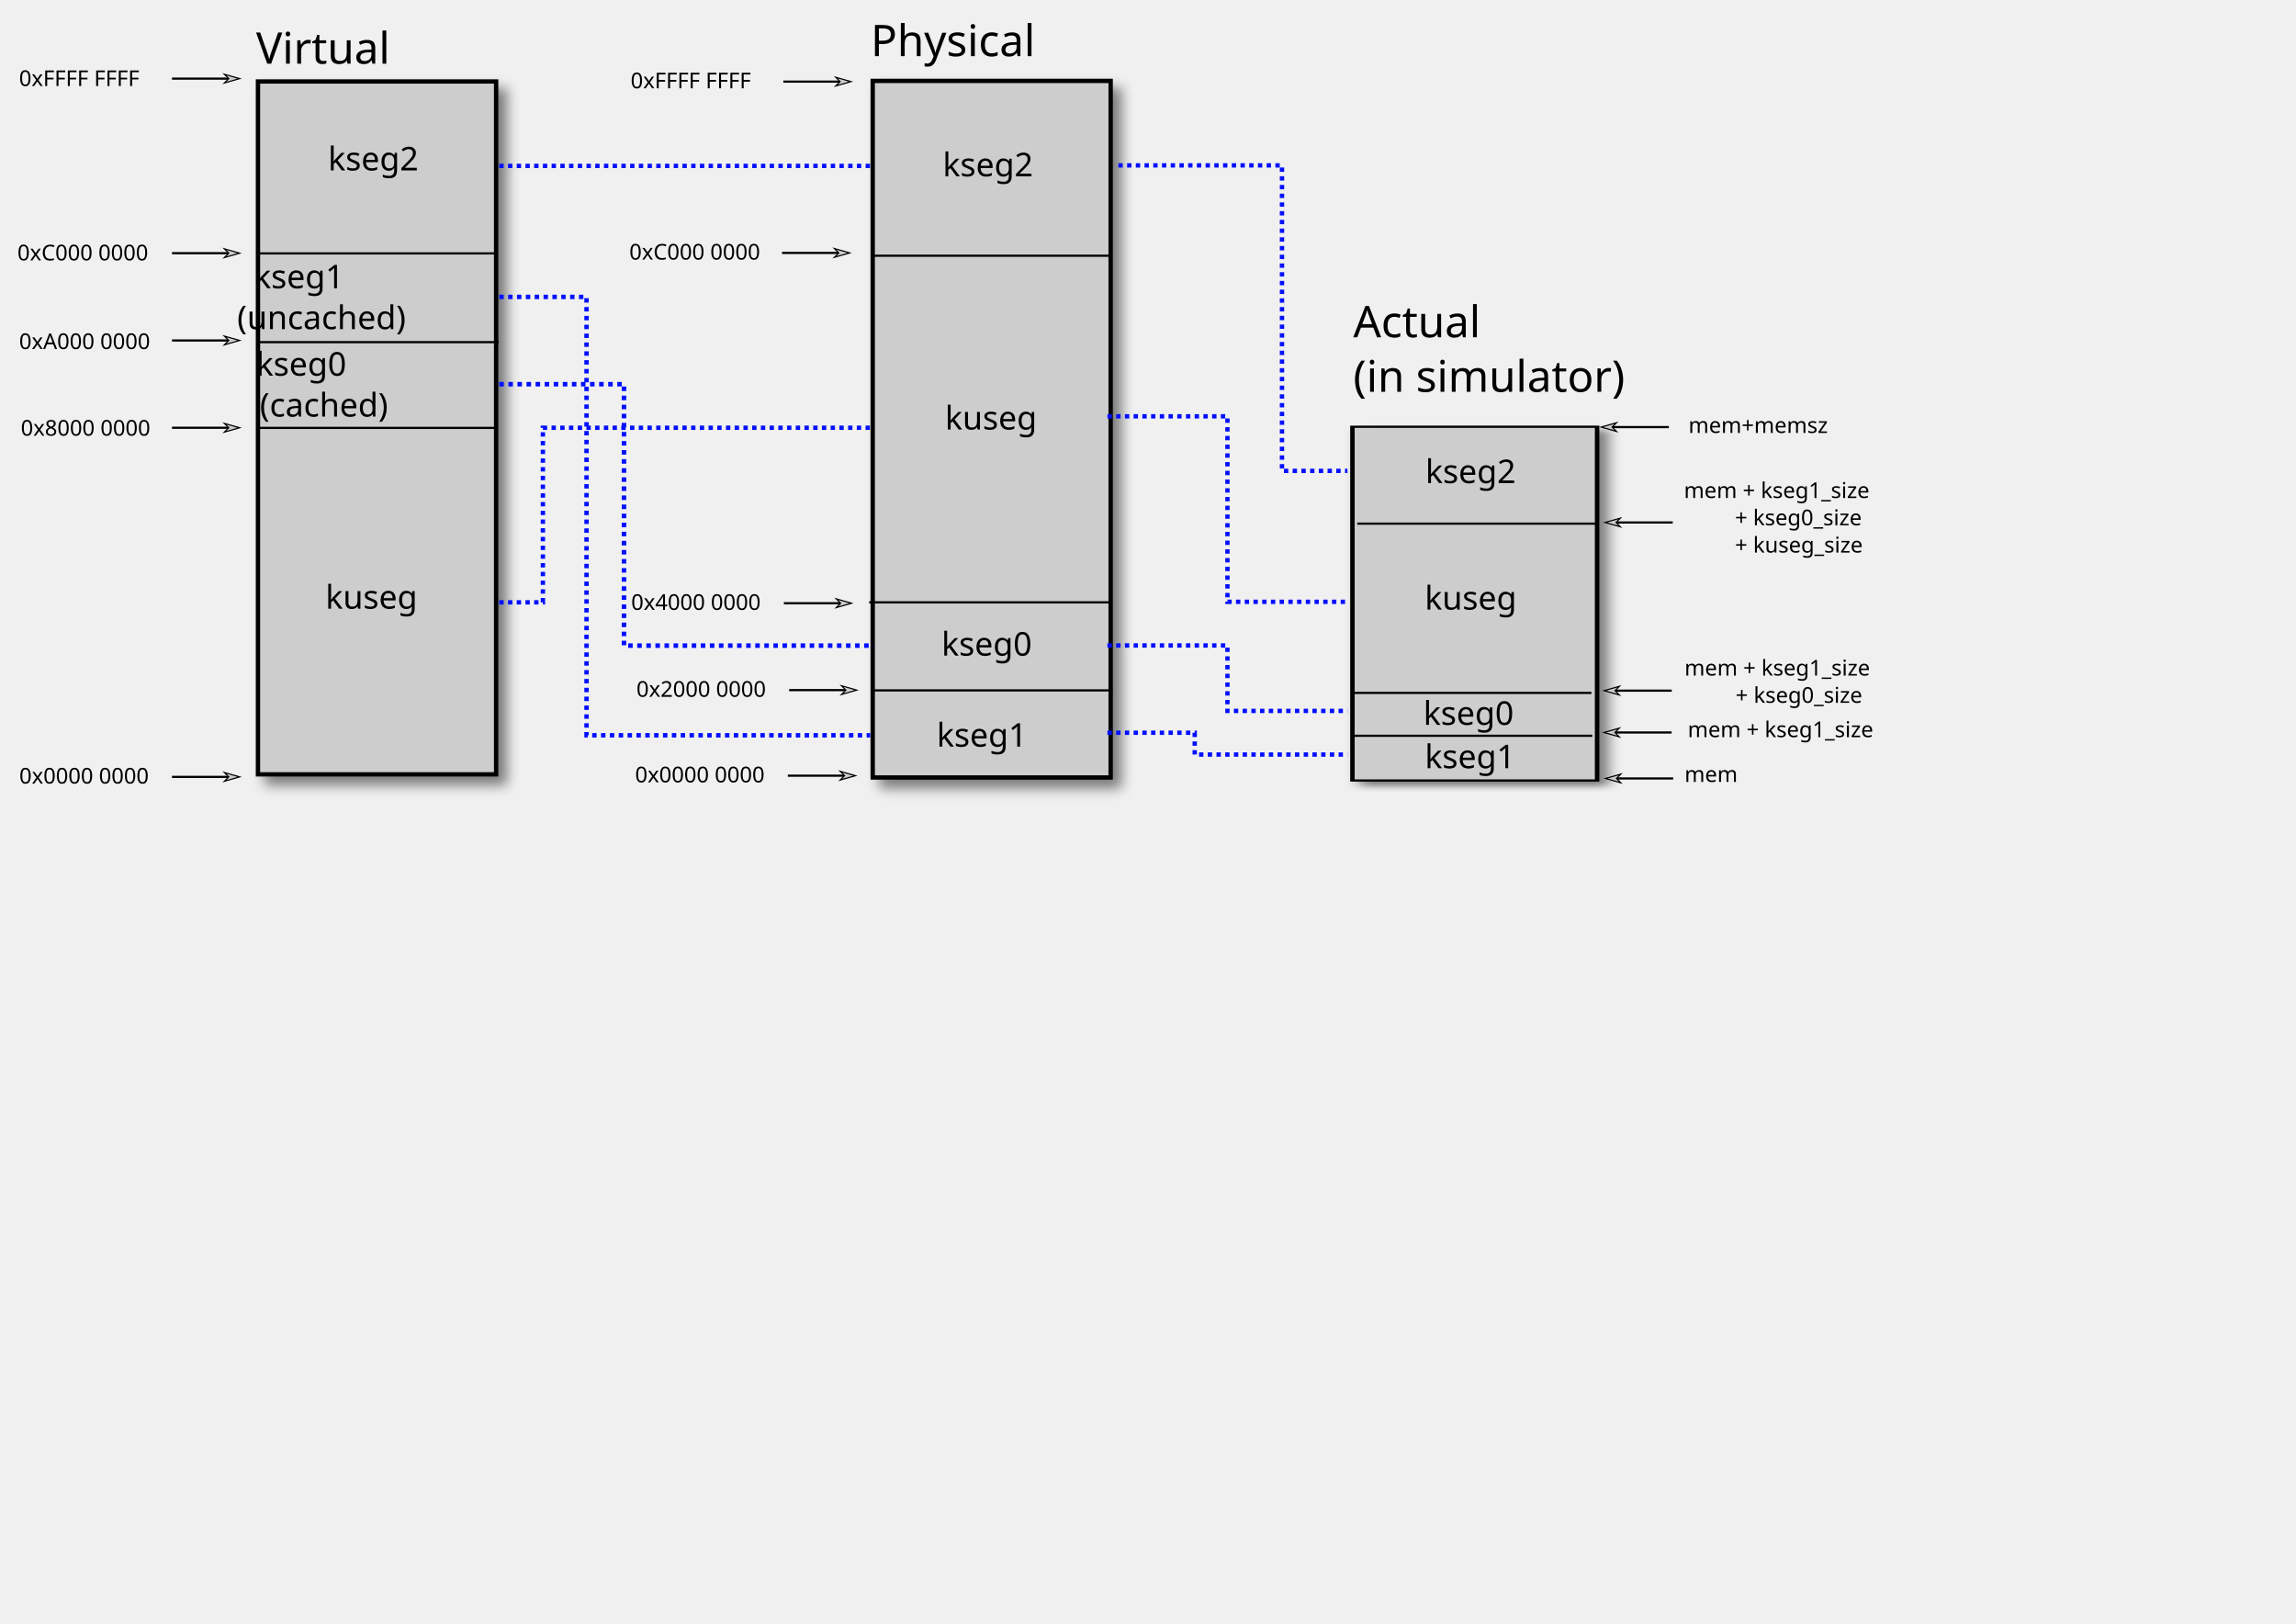
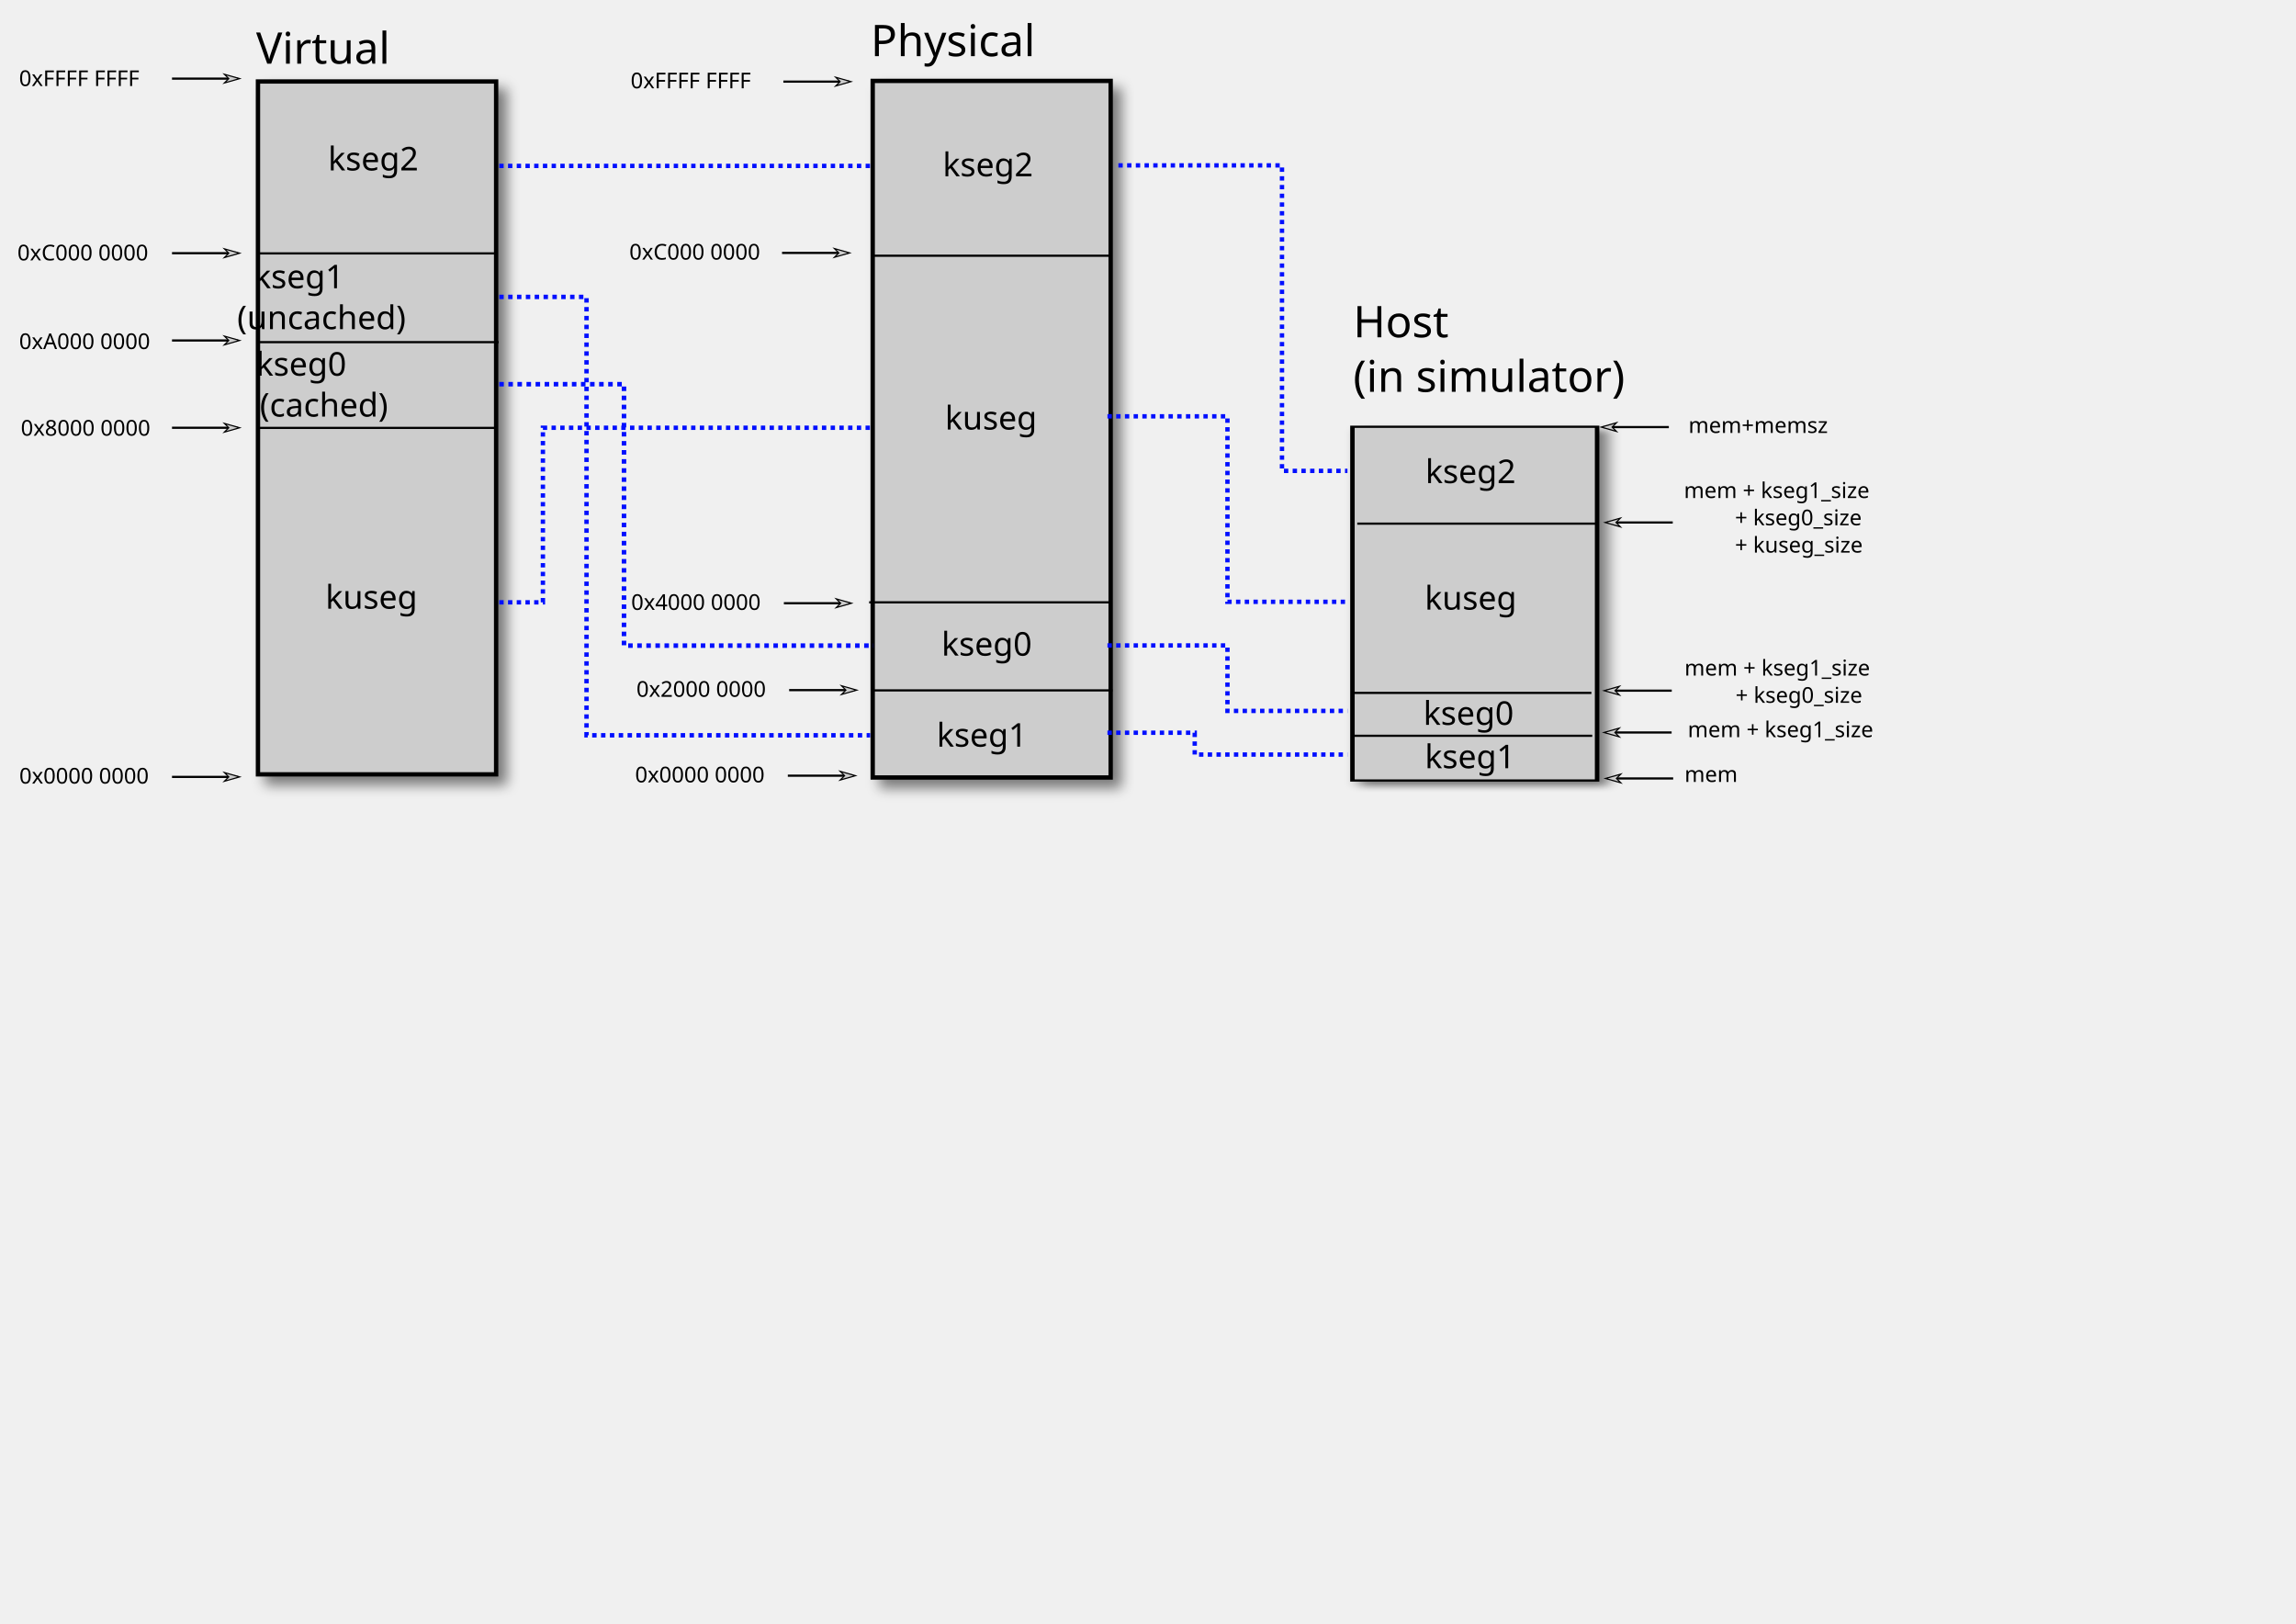
<svg xmlns="http://www.w3.org/2000/svg" width="297mm" height="210mm" viewBox="0 0 1052.362 744.094" id="svg2" version="1.1">
  <defs id="defs4">
    <marker orient="auto" refY="0" refX="0" id="marker9200" style="overflow:visible">
      <path id="path9202" d="M 0,0 5,-5 -12.5,0 5,5 0,0 Z" style="fill:#cdcdcd;fill-opacity:1;fill-rule:evenodd;stroke:#000000;stroke-width:1pt;stroke-opacity:1" transform="matrix(-0.4,0,0,-0.4,-4,0)" />
    </marker>
    <marker orient="auto" refY="0" refX="0" id="marker9076" style="overflow:visible">
      <path id="path9078" d="M 0,0 5,-5 -12.5,0 5,5 0,0 Z" style="fill:#cdcdcd;fill-opacity:1;fill-rule:evenodd;stroke:#000000;stroke-width:1pt;stroke-opacity:1" transform="matrix(-0.4,0,0,-0.4,-4,0)" />
    </marker>
    <marker orient="auto" refY="0" refX="0" id="marker8958" style="overflow:visible">
      <path id="path8960" d="M 0,0 5,-5 -12.5,0 5,5 0,0 Z" style="fill:#cdcdcd;fill-opacity:1;fill-rule:evenodd;stroke:#000000;stroke-width:1pt;stroke-opacity:1" transform="matrix(-0.4,0,0,-0.4,-4,0)" />
    </marker>
    <marker orient="auto" refY="0" refX="0" id="marker8846" style="overflow:visible">
      <path id="path8848" d="M 0,0 5,-5 -12.5,0 5,5 0,0 Z" style="fill:#cdcdcd;fill-opacity:1;fill-rule:evenodd;stroke:#000000;stroke-width:1pt;stroke-opacity:1" transform="matrix(-0.4,0,0,-0.4,-4,0)" />
    </marker>
    <marker orient="auto" refY="0" refX="0" id="marker8740" style="overflow:visible">
      <path id="path8742" d="M 0,0 5,-5 -12.5,0 5,5 0,0 Z" style="fill:#cdcdcd;fill-opacity:1;fill-rule:evenodd;stroke:#000000;stroke-width:1pt;stroke-opacity:1" transform="matrix(-0.4,0,0,-0.4,-4,0)" />
    </marker>
    <marker style="overflow:visible" id="marker8682" refX="0" refY="0" orient="auto">
      <path transform="matrix(-0.4,0,0,-0.4,-4,0)" style="fill:#cdcdcd;fill-opacity:1;fill-rule:evenodd;stroke:#000000;stroke-width:1pt;stroke-opacity:1" d="M 0,0 5,-5 -12.5,0 5,5 0,0 Z" id="path8684" />
    </marker>
    <marker style="overflow:visible" id="marker8672" refX="0" refY="0" orient="auto">
      <path transform="matrix(-0.4,0,0,-0.4,-4,0)" style="fill:#cdcdcd;fill-opacity:1;fill-rule:evenodd;stroke:#000000;stroke-width:1pt;stroke-opacity:1" d="M 0,0 5,-5 -12.5,0 5,5 0,0 Z" id="path8674" />
    </marker>
    <marker style="overflow:visible" id="marker8662" refX="0" refY="0" orient="auto">
      <path transform="matrix(-0.4,0,0,-0.4,-4,0)" style="fill:#cdcdcd;fill-opacity:1;fill-rule:evenodd;stroke:#000000;stroke-width:1pt;stroke-opacity:1" d="M 0,0 5,-5 -12.5,0 5,5 0,0 Z" id="path8664" />
    </marker>
    <marker style="overflow:visible" id="marker8652" refX="0" refY="0" orient="auto">
      <path transform="matrix(-0.4,0,0,-0.4,-4,0)" style="fill:#cdcdcd;fill-opacity:1;fill-rule:evenodd;stroke:#000000;stroke-width:1pt;stroke-opacity:1" d="M 0,0 5,-5 -12.5,0 5,5 0,0 Z" id="path8654" />
    </marker>
    <marker orient="auto" refY="0" refX="0" id="Arrow1Mend" style="overflow:visible">
      <path id="path4808" d="M 0,0 5,-5 -12.5,0 5,5 0,0 Z" style="fill:#cdcdcd;fill-opacity:1;fill-rule:evenodd;stroke:#000000;stroke-width:1pt;stroke-opacity:1" transform="matrix(-0.4,0,0,-0.4,-4,0)" />
    </marker>
    <marker orient="auto" refY="0" refX="0" id="EmptyDiamondM" style="overflow:visible">
      <path id="path4908" d="M 0,-7.071 -7.071,0 0,7.071 7.071,0 0,-7.071 Z" style="fill:#ffffff;fill-rule:evenodd;stroke:#000000;stroke-width:1pt;stroke-opacity:1" transform="scale(0.4,0.4)" />
    </marker>
    <marker orient="auto" refY="0" refX="0" id="EmptyDiamondSstart" style="overflow:visible">
      <path id="path4920" d="M 0,-7.071 -7.071,0 0,7.071 7.071,0 0,-7.071 Z" style="fill:#ffffff;fill-rule:evenodd;stroke:#000000;stroke-width:1pt;stroke-opacity:1" transform="matrix(0.2,0,0,0.2,1.2,0)" />
    </marker>
    <marker style="overflow:visible" id="marker5891" refX="0" refY="0" orient="auto">
      <path transform="scale(0.8,0.8)" style="fill:#cdcdcd;fill-opacity:1;fill-rule:evenodd;stroke:#000000;stroke-width:1pt;stroke-opacity:1" d="m 5.77,0 -8.65,5 0,-10 8.65,5 z" id="path5893" />
    </marker>
    <filter style="color-interpolation-filters:sRGB" id="filter4688">
      <feFlood flood-opacity="0.498" flood-color="rgb(0,0,0)" result="flood" id="feFlood4690" />
      <feComposite in="flood" in2="SourceGraphic" operator="in" result="composite1" id="feComposite4692" />
      <feGaussianBlur in="composite1" stdDeviation="11.1" result="blur" id="feGaussianBlur4694" />
      <feOffset dx="6" dy="6" result="offset" id="feOffset4696" />
      <feComposite in="SourceGraphic" in2="offset" operator="over" result="composite2" id="feComposite4698" />
    </filter>
    <filter style="color-interpolation-filters:sRGB" id="filter4688-3">
      <feFlood flood-opacity="0.498" flood-color="rgb(0,0,0)" result="flood" id="feFlood4690-3" />
      <feComposite in="flood" in2="SourceGraphic" operator="in" result="composite1" id="feComposite4692-4" />
      <feGaussianBlur in="composite1" stdDeviation="11.1" result="blur" id="feGaussianBlur4694-3" />
      <feOffset dx="6" dy="6" result="offset" id="feOffset4696-6" />
      <feComposite in="SourceGraphic" in2="offset" operator="over" result="composite2" id="feComposite4698-1" />
    </filter>
    <filter style="color-interpolation-filters:sRGB" id="filter5546">
      <feFlood flood-opacity="0.498" flood-color="rgb(0,0,0)" result="flood" id="feFlood5548" />
      <feComposite in="flood" in2="SourceGraphic" operator="in" result="composite1" id="feComposite5550" />
      <feGaussianBlur in="composite1" stdDeviation="3" result="blur" id="feGaussianBlur5552" />
      <feOffset dx="4" dy="4" result="offset" id="feOffset5554" />
      <feComposite in="SourceGraphic" in2="offset" operator="over" result="composite2" id="feComposite5556" />
    </filter>
    <marker orient="auto" refY="0" refX="0" id="marker5209-6" style="overflow:visible">
      <path id="path5211-8" d="m 5.77,0 -8.65,5 0,-10 8.65,5 z" style="fill:#cdcdcd;fill-opacity:1;fill-rule:evenodd;stroke:#000000;stroke-width:1pt;stroke-opacity:1" transform="scale(0.8,0.8)" />
    </marker>
    <filter style="color-interpolation-filters:sRGB" id="filter5546-6">
      <feFlood flood-opacity="0.498" flood-color="rgb(0,0,0)" result="flood" id="feFlood5548-5" />
      <feComposite in="flood" in2="SourceGraphic" operator="in" result="composite1" id="feComposite5550-8" />
      <feGaussianBlur in="composite1" stdDeviation="3" result="blur" id="feGaussianBlur5552-0" />
      <feOffset dx="4" dy="4" result="offset" id="feOffset5554-3" />
      <feComposite in="SourceGraphic" in2="offset" operator="over" result="composite2" id="feComposite5556-9" />
    </filter>
    <marker style="overflow:visible" id="marker5891-7" refX="0" refY="0" orient="auto">
      <path transform="scale(0.8,0.8)" style="fill:#cdcdcd;fill-opacity:1;fill-rule:evenodd;stroke:#000000;stroke-width:1pt;stroke-opacity:1" d="m 5.77,0 -8.65,5 0,-10 8.65,5 z" id="path5893-1" />
    </marker>
    <marker style="overflow:visible" id="marker5891-5" refX="0" refY="0" orient="auto">
      <path transform="scale(0.8,0.8)" style="fill:#cdcdcd;fill-opacity:1;fill-rule:evenodd;stroke:#000000;stroke-width:1pt;stroke-opacity:1" d="m 5.77,0 -8.65,5 0,-10 8.65,5 z" id="path5893-9" />
    </marker>
    <marker style="overflow:visible" id="marker5891-8" refX="0" refY="0" orient="auto">
      <path transform="scale(0.8,0.8)" style="fill:#cdcdcd;fill-opacity:1;fill-rule:evenodd;stroke:#000000;stroke-width:1pt;stroke-opacity:1" d="m 5.77,0 -8.65,5 0,-10 8.65,5 z" id="path5893-5" />
    </marker>
    <marker style="overflow:visible" id="marker5891-4" refX="0" refY="0" orient="auto">
      <path transform="scale(0.8,0.8)" style="fill:#cdcdcd;fill-opacity:1;fill-rule:evenodd;stroke:#000000;stroke-width:1pt;stroke-opacity:1" d="m 5.77,0 -8.65,5 0,-10 8.65,5 z" id="path5893-4" />
    </marker>
    <marker style="overflow:visible" id="marker5891-88" refX="0" refY="0" orient="auto">
      <path transform="scale(0.8,0.8)" style="fill:#cdcdcd;fill-opacity:1;fill-rule:evenodd;stroke:#000000;stroke-width:1pt;stroke-opacity:1" d="m 5.77,0 -8.65,5 0,-10 8.65,5 z" id="path5893-99" />
    </marker>
    <marker style="overflow:visible" id="marker5891-9" refX="0" refY="0" orient="auto">
      <path transform="scale(0.8,0.8)" style="fill:#cdcdcd;fill-opacity:1;fill-rule:evenodd;stroke:#000000;stroke-width:1pt;stroke-opacity:1" d="m 5.77,0 -8.65,5 0,-10 8.65,5 z" id="path5893-19" />
    </marker>
    <marker orient="auto" refY="0" refX="0" id="marker9200-4" style="overflow:visible">
      <path id="path9202-5" d="M 0,0 5,-5 -12.5,0 5,5 0,0 Z" style="fill:#cdcdcd;fill-opacity:1;fill-rule:evenodd;stroke:#000000;stroke-width:1pt;stroke-opacity:1" transform="matrix(-0.4,0,0,-0.4,-4,0)" />
    </marker>
    <marker orient="auto" refY="0" refX="0" id="marker8740-4" style="overflow:visible">
      <path id="path8742-2" d="M 0,0 5,-5 -12.5,0 5,5 0,0 Z" style="fill:#cdcdcd;fill-opacity:1;fill-rule:evenodd;stroke:#000000;stroke-width:1pt;stroke-opacity:1" transform="matrix(-0.4,0,0,-0.4,-4,0)" />
    </marker>
    <marker orient="auto" refY="0" refX="0" id="marker8846-0" style="overflow:visible">
      <path id="path8848-4" d="M 0,0 5,-5 -12.5,0 5,5 0,0 Z" style="fill:#cdcdcd;fill-opacity:1;fill-rule:evenodd;stroke:#000000;stroke-width:1pt;stroke-opacity:1" transform="matrix(-0.4,0,0,-0.4,-4,0)" />
    </marker>
    <marker orient="auto" refY="0" refX="0" id="marker8958-9" style="overflow:visible">
      <path id="path8960-4" d="M 0,0 5,-5 -12.5,0 5,5 0,0 Z" style="fill:#cdcdcd;fill-opacity:1;fill-rule:evenodd;stroke:#000000;stroke-width:1pt;stroke-opacity:1" transform="matrix(-0.4,0,0,-0.4,-4,0)" />
    </marker>
    <marker orient="auto" refY="0" refX="0" id="marker9076-2" style="overflow:visible">
      <path id="path9078-6" d="M 0,0 5,-5 -12.5,0 5,5 0,0 Z" style="fill:#cdcdcd;fill-opacity:1;fill-rule:evenodd;stroke:#000000;stroke-width:1pt;stroke-opacity:1" transform="matrix(-0.4,0,0,-0.4,-4,0)" />
    </marker>
    <filter style="color-interpolation-filters:sRGB" id="filter5546-6-0">
      <feFlood flood-opacity="0.498" flood-color="rgb(0,0,0)" result="flood" id="feFlood5548-5-8" />
      <feComposite in="flood" in2="SourceGraphic" operator="in" result="composite1" id="feComposite5550-8-2" />
      <feGaussianBlur in="composite1" stdDeviation="3" result="blur" id="feGaussianBlur5552-0-0" />
      <feOffset dx="4" dy="4" result="offset" id="feOffset5554-3-2" />
      <feComposite in="SourceGraphic" in2="offset" operator="over" result="composite2" id="feComposite5556-9-5" />
    </filter>
    <marker orient="auto" refY="0" refX="0" id="marker9076-5" style="overflow:visible">
      <path id="path9078-4" d="M 0,0 5,-5 -12.5,0 5,5 0,0 Z" style="fill:#cdcdcd;fill-opacity:1;fill-rule:evenodd;stroke:#000000;stroke-width:1pt;stroke-opacity:1" transform="matrix(-0.4,0,0,-0.4,-4,0)" />
    </marker>
    <marker orient="auto" refY="0" refX="0" id="marker9076-5-7" style="overflow:visible">
      <path id="path9078-4-8" d="M 0,0 5,-5 -12.5,0 5,5 0,0 Z" style="fill:#cdcdcd;fill-opacity:1;fill-rule:evenodd;stroke:#000000;stroke-width:1pt;stroke-opacity:1" transform="matrix(-0.4,0,0,-0.4,-4,0)" />
    </marker>
    <marker orient="auto" refY="0" refX="0" id="marker9076-5-7-4" style="overflow:visible">
      <path id="path9078-4-8-8" d="M 0,0 5,-5 -12.5,0 5,5 0,0 Z" style="fill:#cdcdcd;fill-opacity:1;fill-rule:evenodd;stroke:#000000;stroke-width:1pt;stroke-opacity:1" transform="matrix(-0.4,0,0,-0.4,-4,0)" />
    </marker>
    <marker orient="auto" refY="0" refX="0" id="marker9076-5-7-4-6" style="overflow:visible">
      <path id="path9078-4-8-8-0" d="M 0,0 5,-5 -12.5,0 5,5 0,0 Z" style="fill:#cdcdcd;fill-opacity:1;fill-rule:evenodd;stroke:#000000;stroke-width:1pt;stroke-opacity:1" transform="matrix(-0.4,0,0,-0.4,-4,0)" />
    </marker>
    <marker orient="auto" refY="0" refX="0" id="marker9076-5-9" style="overflow:visible">
      <path id="path9078-4-6" d="M 0,0 5,-5 -12.5,0 5,5 0,0 Z" style="fill:#cdcdcd;fill-opacity:1;fill-rule:evenodd;stroke:#000000;stroke-width:1pt;stroke-opacity:1" transform="matrix(-0.4,0,0,-0.4,-4,0)" />
    </marker>
  </defs>
  <g id="layer1" transform="translate(0,-308.2677)">
    <rect style="fill:#cdcdcd;fill-opacity:1;fill-rule:evenodd;stroke:#000000;stroke-width:1.992px;stroke-linecap:butt;stroke-linejoin:miter;stroke-opacity:1;filter:url(#filter5546)" id="rect4733" width="109.008" height="320.236" x="119.476" y="280.783" transform="matrix(1.001414,0,0,0.9915406,-1.407278,67.19823)" />
    <path style="opacity:1;fill:#a9a9a9;fill-opacity:1;stroke:#000000;stroke-width:0.999;stroke-miterlimit:4;stroke-dasharray:none;stroke-opacity:1" d="m 118.079,504.357 110,0" id="path4735" />
    <path style="opacity:1;fill:#a9a9a9;fill-opacity:1;stroke:#000000;stroke-width:0.999;stroke-miterlimit:4;stroke-dasharray:none;stroke-opacity:1" d="m 117.808,424.39 110,0" id="path4737" />
    <path style="opacity:1;fill:#a9a9a9;fill-opacity:1;stroke:#000000;stroke-width:0.999;stroke-miterlimit:4;stroke-dasharray:none;stroke-opacity:1" d="m 118.575,465.064 110,0" id="path4739" />
    <text xml:space="preserve" style="font-style:normal;font-weight:normal;font-size:25px;line-height:125%;font-family:sans-serif;letter-spacing:0px;word-spacing:0px;fill:#000000;fill-opacity:1;stroke:none;stroke-width:1px;stroke-linecap:butt;stroke-linejoin:miter;stroke-opacity:1" x="117.387" y="337.451" id="text4741">
      <tspan id="tspan4743" x="117.387" y="337.451" style="font-size:20px">Virtual</tspan>
    </text>
    <text xml:space="preserve" style="font-style:normal;font-weight:normal;font-size:40px;line-height:125%;font-family:sans-serif;letter-spacing:0px;word-spacing:0px;fill:#000000;fill-opacity:1;stroke:none;stroke-width:1px;stroke-linecap:butt;stroke-linejoin:miter;stroke-opacity:1" x="149.177" y="587.205" id="text4745">
      <tspan id="tspan4747" x="149.177" y="587.205" style="font-size:15px">kuseg</tspan>
    </text>
    <text xml:space="preserve" style="font-style:normal;font-weight:normal;font-size:40px;line-height:125%;font-family:sans-serif;letter-spacing:0px;word-spacing:0px;fill:#000000;fill-opacity:1;stroke:none;stroke-width:1px;stroke-linecap:butt;stroke-linejoin:miter;stroke-opacity:1" x="174.46" y="480.421" id="text4745-5">
      <tspan id="tspan4747-2" x="174.46" y="480.421" style="font-size:15px;text-align:center;text-anchor:middle">kseg0</tspan>
      <tspan x="174.46" y="499.171" style="font-size:15px;text-align:center;text-anchor:middle" id="tspan4566">(cached)</tspan>
    </text>
    <text xml:space="preserve" style="font-style:normal;font-weight:normal;font-size:40px;line-height:125%;font-family:sans-serif;letter-spacing:0px;word-spacing:0px;fill:#000000;fill-opacity:1;stroke:none;stroke-width:1px;stroke-linecap:butt;stroke-linejoin:miter;stroke-opacity:1" x="173.367" y="440.355" id="text4745-6">
      <tspan id="tspan4747-0" x="173.367" y="440.355" style="font-size:15px;text-align:center;text-anchor:middle">kseg1</tspan>
      <tspan x="173.367" y="459.105" style="font-size:15px;text-align:center;text-anchor:middle" id="tspan4564">(uncached)</tspan>
    </text>
    <text xml:space="preserve" style="font-style:normal;font-weight:normal;font-size:40px;line-height:125%;font-family:sans-serif;letter-spacing:0px;word-spacing:0px;fill:#000000;fill-opacity:1;stroke:none;stroke-width:1px;stroke-linecap:butt;stroke-linejoin:miter;stroke-opacity:1" x="150.369" y="386.355" id="text4745-6-0">
      <tspan id="tspan4747-0-6" x="150.369" y="386.355" style="font-size:15px">kseg2</tspan>
    </text>
    <path style="opacity:1;fill:#cdcdcd;fill-opacity:1;stroke:#000000;stroke-width:0.999;stroke-miterlimit:4;stroke-dasharray:none;stroke-opacity:1;marker-end:url(#marker8672)" d="m 78.839,664.297 30,0" id="path4793" />
    <path style="opacity:1;fill:#cdcdcd;fill-opacity:1;stroke:#000000;stroke-width:0.999;stroke-miterlimit:4;stroke-dasharray:none;stroke-opacity:1;marker-end:url(#marker8662)" d="m 78.839,504.297 30,0" id="path5075" />
    <path style="opacity:1;fill:#cdcdcd;fill-opacity:1;stroke:#000000;stroke-width:0.999;stroke-miterlimit:4;stroke-dasharray:none;stroke-opacity:1;marker-end:url(#marker8652)" d="m 78.839,464.297 30,0" id="path5111" />
    <path style="opacity:1;fill:#cdcdcd;fill-opacity:1;stroke:#000000;stroke-width:0.999;stroke-miterlimit:4;stroke-dasharray:none;stroke-opacity:1;marker-end:url(#Arrow1Mend)" d="m 78.839,424.297 30,0" id="path5153" />
    <path style="opacity:1;fill:#cdcdcd;fill-opacity:1;stroke:#000000;stroke-width:0.999;stroke-miterlimit:4;stroke-dasharray:none;stroke-opacity:1;marker-end:url(#marker8682)" d="m 78.839,344.297 30,0" id="path5201" />
    <text xml:space="preserve" style="font-style:normal;font-weight:normal;font-size:40px;line-height:125%;font-family:sans-serif;letter-spacing:0px;word-spacing:0px;fill:#000000;fill-opacity:1;stroke:none;stroke-width:1px;stroke-linecap:butt;stroke-linejoin:miter;stroke-opacity:1" x="8.839" y="667.364" id="text5255">
      <tspan id="tspan5257" x="8.839" y="667.364" style="font-size:10px">0x0000 0000</tspan>
    </text>
    <text xml:space="preserve" style="font-style:normal;font-weight:normal;font-size:40px;line-height:125%;font-family:sans-serif;letter-spacing:0px;word-spacing:0px;fill:#000000;fill-opacity:1;stroke:none;stroke-width:1px;stroke-linecap:butt;stroke-linejoin:miter;stroke-opacity:1" x="9.539" y="507.924" id="text5255-5">
      <tspan id="tspan5257-7" x="9.539" y="507.924" style="font-size:10px">0x8000 0000</tspan>
    </text>
    <text xml:space="preserve" style="font-style:normal;font-weight:normal;font-size:40px;line-height:125%;font-family:sans-serif;letter-spacing:0px;word-spacing:0px;fill:#000000;fill-opacity:1;stroke:none;stroke-width:1px;stroke-linecap:butt;stroke-linejoin:miter;stroke-opacity:1" x="8.773" y="468.23" id="text5255-3">
      <tspan id="tspan5257-0" x="8.773" y="468.23" style="font-size:10px">0xA000 0000</tspan>
    </text>
    <text xml:space="preserve" style="font-style:normal;font-weight:normal;font-size:40px;line-height:125%;font-family:sans-serif;letter-spacing:0px;word-spacing:0px;fill:#000000;fill-opacity:1;stroke:none;stroke-width:1px;stroke-linecap:butt;stroke-linejoin:miter;stroke-opacity:1" x="7.973" y="427.595" id="text5255-3-5">
      <tspan id="tspan5257-0-3" x="7.973" y="427.595" style="font-size:10px">0xC000 0000</tspan>
    </text>
    <text xml:space="preserve" style="font-style:normal;font-weight:normal;font-size:40px;line-height:125%;font-family:sans-serif;letter-spacing:0px;word-spacing:0px;fill:#000000;fill-opacity:1;stroke:none;stroke-width:1px;stroke-linecap:butt;stroke-linejoin:miter;stroke-opacity:1" x="8.74" y="347.693" id="text5255-3-4">
      <tspan id="tspan5257-0-8" x="8.74" y="347.693" style="font-size:10px">0xFFFF FFFF</tspan>
    </text>
    <rect style="fill:#cdcdcd;fill-opacity:1;fill-rule:evenodd;stroke:#000000;stroke-width:1.992px;stroke-linecap:butt;stroke-linejoin:miter;stroke-opacity:1;filter:url(#filter5546-6)" id="rect4733-7" width="109.008" height="320.236" x="400.647" y="279.141" transform="matrix(1.000529,0,0,0.9968275,-0.860062,67.09072)" />
    <path style="opacity:1;fill:#a9a9a9;fill-opacity:1;stroke:#000000;stroke-width:0.999;stroke-miterlimit:4;stroke-dasharray:none;stroke-opacity:1" d="m 399.905,624.648 110,0" id="path4735-9" />
    <path style="opacity:1;fill:#a9a9a9;fill-opacity:1;stroke:#000000;stroke-width:0.999;stroke-miterlimit:4;stroke-dasharray:none;stroke-opacity:1" d="m 399.522,425.46 110,0" id="path4737-4" />
    <path style="opacity:1;fill:#a9a9a9;fill-opacity:1;stroke:#000000;stroke-width:0.999;stroke-miterlimit:4;stroke-dasharray:none;stroke-opacity:1" d="m 398.372,584.298 110,0" id="path4739-6" />
    <text xml:space="preserve" style="font-style:normal;font-weight:normal;font-size:25px;line-height:125%;font-family:sans-serif;letter-spacing:0px;word-spacing:0px;fill:#000000;fill-opacity:1;stroke:none;stroke-width:1px;stroke-linecap:butt;stroke-linejoin:miter;stroke-opacity:1" x="399.1" y="334.013" id="text4741-9">
      <tspan id="tspan4743-6" x="399.1" y="334.013" style="font-size:20px">Physical</tspan>
    </text>
    <text xml:space="preserve" style="font-style:normal;font-weight:normal;font-size:40px;line-height:125%;font-family:sans-serif;letter-spacing:0px;word-spacing:0px;fill:#000000;fill-opacity:1;stroke:none;stroke-width:1px;stroke-linecap:butt;stroke-linejoin:miter;stroke-opacity:1" x="433.131" y="505.101" id="text4745-2">
      <tspan id="tspan4747-4" x="433.131" y="505.101" style="font-size:15px">kuseg</tspan>
    </text>
    <text xml:space="preserve" style="font-style:normal;font-weight:normal;font-size:40px;line-height:125%;font-family:sans-serif;letter-spacing:0px;word-spacing:0px;fill:#000000;fill-opacity:1;stroke:none;stroke-width:1px;stroke-linecap:butt;stroke-linejoin:miter;stroke-opacity:1" x="431.526" y="608.724" id="text4745-5-3">
      <tspan id="tspan4747-2-7" x="431.526" y="608.724" style="font-size:15px">kseg0</tspan>
    </text>
    <text xml:space="preserve" style="font-style:normal;font-weight:normal;font-size:40px;line-height:125%;font-family:sans-serif;letter-spacing:0px;word-spacing:0px;fill:#000000;fill-opacity:1;stroke:none;stroke-width:1px;stroke-linecap:butt;stroke-linejoin:miter;stroke-opacity:1" x="429.333" y="650.431" id="text4745-6-6">
      <tspan id="tspan4747-0-8" x="429.333" y="650.431" style="font-size:15px">kseg1</tspan>
    </text>
    <text xml:space="preserve" style="font-style:normal;font-weight:normal;font-size:40px;line-height:125%;font-family:sans-serif;letter-spacing:0px;word-spacing:0px;fill:#000000;fill-opacity:1;stroke:none;stroke-width:1px;stroke-linecap:butt;stroke-linejoin:miter;stroke-opacity:1" x="432.082" y="389.051" id="text4745-6-0-0">
      <tspan id="tspan4747-0-6-3" x="432.082" y="389.051" style="font-size:15px">kseg2</tspan>
    </text>
    <path style="opacity:1;fill:#cdcdcd;fill-opacity:1;stroke:#000000;stroke-width:0.999;stroke-miterlimit:4;stroke-dasharray:none;stroke-opacity:1;marker-end:url(#marker9076)" d="m 361.094,663.74 30,0" id="path4793-6" />
    <text xml:space="preserve" style="font-style:normal;font-weight:normal;font-size:40px;line-height:125%;font-family:sans-serif;letter-spacing:0px;word-spacing:0px;fill:#000000;fill-opacity:1;stroke:none;stroke-width:1px;stroke-linecap:butt;stroke-linejoin:miter;stroke-opacity:1" x="291.094" y="666.807" id="text5255-8">
      <tspan id="tspan5257-2" x="291.094" y="666.807" style="font-size:10px">0x0000 0000</tspan>
    </text>
    <path style="opacity:1;fill:#cdcdcd;fill-opacity:1;stroke:#000000;stroke-width:0.999;stroke-miterlimit:4;stroke-dasharray:none;stroke-opacity:1;marker-end:url(#marker8958)" d="m 361.698,624.527 30,0" id="path4793-6-3" />
    <text xml:space="preserve" style="font-style:normal;font-weight:normal;font-size:40px;line-height:125%;font-family:sans-serif;letter-spacing:0px;word-spacing:0px;fill:#000000;fill-opacity:1;stroke:none;stroke-width:1px;stroke-linecap:butt;stroke-linejoin:miter;stroke-opacity:1" x="291.698" y="627.594" id="text5255-8-7">
      <tspan id="tspan5257-2-3" x="291.698" y="627.594" style="font-size:10px">0x2000 0000</tspan>
    </text>
    <path style="opacity:1;fill:#cdcdcd;fill-opacity:1;stroke:#000000;stroke-width:0.999;stroke-miterlimit:4;stroke-dasharray:none;stroke-opacity:1;marker-end:url(#marker8846)" d="m 359.288,584.707 30,0" id="path4793-6-1" />
    <text xml:space="preserve" style="font-style:normal;font-weight:normal;font-size:40px;line-height:125%;font-family:sans-serif;letter-spacing:0px;word-spacing:0px;fill:#000000;fill-opacity:1;stroke:none;stroke-width:1px;stroke-linecap:butt;stroke-linejoin:miter;stroke-opacity:1" x="289.288" y="587.773" id="text5255-8-6">
      <tspan id="tspan5257-2-5" x="289.288" y="587.773" style="font-size:10px">0x4000 0000</tspan>
    </text>
    <path style="opacity:1;fill:#cdcdcd;fill-opacity:1;stroke:#000000;stroke-width:0.999;stroke-miterlimit:4;stroke-dasharray:none;stroke-opacity:1;marker-end:url(#marker8740)" d="m 358.445,424.172 30,0" id="path4793-6-6" />
    <text xml:space="preserve" style="font-style:normal;font-weight:normal;font-size:40px;line-height:125%;font-family:sans-serif;letter-spacing:0px;word-spacing:0px;fill:#000000;fill-opacity:1;stroke:none;stroke-width:1px;stroke-linecap:butt;stroke-linejoin:miter;stroke-opacity:1" x="288.445" y="427.239" id="text5255-8-0">
      <tspan id="tspan5257-2-9" x="288.445" y="427.239" style="font-size:10px">0xC000 0000</tspan>
    </text>
    <path style="opacity:1;fill:#cdcdcd;fill-opacity:1;stroke:#000000;stroke-width:0.999;stroke-miterlimit:4;stroke-dasharray:none;stroke-opacity:1;marker-end:url(#marker9200)" d="m 359.046,345.673 30,0" id="path4793-6-8" />
    <text xml:space="preserve" style="font-style:normal;font-weight:normal;font-size:40px;line-height:125%;font-family:sans-serif;letter-spacing:0px;word-spacing:0px;fill:#000000;fill-opacity:1;stroke:none;stroke-width:1px;stroke-linecap:butt;stroke-linejoin:miter;stroke-opacity:1" x="289.046" y="348.739" id="text5255-8-2">
      <tspan id="tspan5257-2-96" x="289.046" y="348.739" style="font-size:10px">0xFFFF FFFF</tspan>
    </text>
    <path style="opacity:1;fill:none;fill-opacity:1;stroke:#000fff;stroke-width:2.08;stroke-miterlimit:4;stroke-dasharray:2.08, 2.08;stroke-dashoffset:0;stroke-opacity:1" d="m 228.839,484.339 c 57.169,0 57.169,0 57.169,0 l 0,119.796 114.337,0" id="path8230" />
    <path style="opacity:1;fill:none;fill-opacity:1;stroke:#000fff;stroke-width:2.029;stroke-miterlimit:4;stroke-dasharray:2.029, 2.029;stroke-dashoffset:0;stroke-opacity:1" d="m 228.839,444.328 40,0 0,200.903 130,0" id="path9351" />
    <path style="opacity:1;fill:none;fill-opacity:1;stroke:#000fff;stroke-width:1.999;stroke-miterlimit:4;stroke-dasharray:1.999, 1.999;stroke-dashoffset:0;stroke-opacity:1" d="m 228.839,584.297 20,0 0,-80 150,0" id="path9353" />
    <path style="opacity:1;fill:none;fill-opacity:1;stroke:#000fff;stroke-width:1.999;stroke-miterlimit:4;stroke-dasharray:1.999, 1.999;stroke-dashoffset:0;stroke-opacity:1" d="m 228.839,384.297 170,0" id="path9355" />
    <rect style="fill:#cdcdcd;fill-opacity:1;fill-rule:evenodd;stroke:#000000;stroke-width:1.992px;stroke-linecap:butt;stroke-linejoin:miter;stroke-opacity:1;filter:url(#filter5546-6-0)" id="rect4733-7-8" width="109.008" height="320.236" x="400.647" y="279.141" transform="matrix(1.028748,0,0,0.5062164,207.7162,362.5335)" />
    <path style="opacity:1;fill:#a9a9a9;fill-opacity:1;stroke:#000000;stroke-width:0.999;stroke-miterlimit:4;stroke-dasharray:none;stroke-opacity:1" d="m 619.792,645.454 110,0" id="path4735-9-2" />
    <path style="opacity:1;fill:#a9a9a9;fill-opacity:1;stroke:#000000;stroke-width:0.999;stroke-miterlimit:4;stroke-dasharray:none;stroke-opacity:1" d="m 622.092,548.236 110,0" id="path4737-4-6" />
    <path style="opacity:1;fill:#a9a9a9;fill-opacity:1;stroke:#000000;stroke-width:0.999;stroke-miterlimit:4;stroke-dasharray:none;stroke-opacity:1" d="m 619.408,625.804 110,0" id="path4739-6-7" />
    <text xml:space="preserve" style="font-style:normal;font-weight:normal;font-size:25px;line-height:125%;font-family:sans-serif;letter-spacing:0px;word-spacing:0px;fill:#000000;fill-opacity:1;stroke:none;stroke-width:1px;stroke-linecap:butt;stroke-linejoin:miter;stroke-opacity:1" x="620.269" y="462.83" id="text4741-9-8">
-       <tspan x="620.269" y="462.83" style="font-size:20px" id="tspan9654">Actual </tspan>
+       <tspan x="620.269" y="462.83" style="font-size:20px" id="tspan9654">Host </tspan>
      <tspan x="620.269" y="487.83" style="font-size:20px" id="tspan9658">(in simulator)</tspan>
    </text>
    <text xml:space="preserve" style="font-style:normal;font-weight:normal;font-size:40px;line-height:125%;font-family:sans-serif;letter-spacing:0px;word-spacing:0px;fill:#000000;fill-opacity:1;stroke:none;stroke-width:1px;stroke-linecap:butt;stroke-linejoin:miter;stroke-opacity:1" x="653.017" y="587.626" id="text4745-2-9">
      <tspan id="tspan4747-4-0" x="653.017" y="587.626" style="font-size:15px">kuseg</tspan>
    </text>
    <text xml:space="preserve" style="font-style:normal;font-weight:normal;font-size:40px;line-height:125%;font-family:sans-serif;letter-spacing:0px;word-spacing:0px;fill:#000000;fill-opacity:1;stroke:none;stroke-width:1px;stroke-linecap:butt;stroke-linejoin:miter;stroke-opacity:1" x="652.376" y="640.444" id="text4745-5-3-7">
      <tspan id="tspan4747-2-7-8" x="652.376" y="640.444" style="font-size:15px">kseg0</tspan>
    </text>
    <text xml:space="preserve" style="font-style:normal;font-weight:normal;font-size:40px;line-height:125%;font-family:sans-serif;letter-spacing:0px;word-spacing:0px;fill:#000000;fill-opacity:1;stroke:none;stroke-width:1px;stroke-linecap:butt;stroke-linejoin:miter;stroke-opacity:1" x="653.054" y="660.311" id="text4745-6-6-0">
      <tspan id="tspan4747-0-8-2" x="653.054" y="660.311" style="font-size:15px">kseg1</tspan>
    </text>
    <text xml:space="preserve" style="font-style:normal;font-weight:normal;font-size:40px;line-height:125%;font-family:sans-serif;letter-spacing:0px;word-spacing:0px;fill:#000000;fill-opacity:1;stroke:none;stroke-width:1px;stroke-linecap:butt;stroke-linejoin:miter;stroke-opacity:1" x="653.311" y="529.653" id="text4745-6-0-0-9">
      <tspan id="tspan4747-0-6-3-9" x="653.311" y="529.653" style="font-size:15px">kseg2</tspan>
    </text>
    <path style="opacity:1;fill:#cdcdcd;fill-opacity:1;stroke:#000000;stroke-width:0.999;stroke-miterlimit:4;stroke-dasharray:none;stroke-opacity:1;marker-end:url(#marker9076-5)" d="m 766.899,665.011 -30,0" id="path4793-6-35" />
    <text xml:space="preserve" style="font-style:normal;font-weight:normal;font-size:40px;line-height:125%;font-family:sans-serif;letter-spacing:0px;word-spacing:0px;fill:#000000;fill-opacity:1;stroke:none;stroke-width:1px;stroke-linecap:butt;stroke-linejoin:miter;stroke-opacity:1" x="772.101" y="666.61" id="text5255-8-5">
      <tspan id="tspan5257-2-94" x="772.101" y="666.61" style="font-size:10px">mem</tspan>
    </text>
    <path style="opacity:1;fill:#cdcdcd;fill-opacity:1;stroke:#000000;stroke-width:0.999;stroke-miterlimit:4;stroke-dasharray:none;stroke-opacity:1;marker-end:url(#marker9076-5-7)" d="m 766.181,643.943 -30,0" id="path4793-6-35-4" />
    <text xml:space="preserve" style="font-style:normal;font-weight:normal;font-size:40px;line-height:125%;font-family:sans-serif;letter-spacing:0px;word-spacing:0px;fill:#000000;fill-opacity:1;stroke:none;stroke-width:1px;stroke-linecap:butt;stroke-linejoin:miter;stroke-opacity:1" x="773.572" y="646.085" id="text5255-8-5-9">
      <tspan id="tspan5257-2-94-0" x="773.572" y="646.085" style="font-size:10px">mem + kseg1_size</tspan>
    </text>
    <path style="opacity:1;fill:#cdcdcd;fill-opacity:1;stroke:#000000;stroke-width:0.999;stroke-miterlimit:4;stroke-dasharray:none;stroke-opacity:1;marker-end:url(#marker9076-5-7-4)" d="m 766.247,624.776 -30,0" id="path4793-6-35-4-4" />
    <text xml:space="preserve" style="font-style:normal;font-weight:normal;font-size:40px;line-height:125%;font-family:sans-serif;letter-spacing:0px;word-spacing:0px;fill:#000000;fill-opacity:1;stroke:none;stroke-width:1px;stroke-linecap:butt;stroke-linejoin:miter;stroke-opacity:1" x="772.078" y="617.848" id="text5255-8-5-9-0">
      <tspan id="tspan5257-2-94-0-7" x="772.078" y="617.848" style="font-size:10px">mem + kseg1_size</tspan>
      <tspan x="772.078" y="630.348" style="font-size:10px" id="tspan11531">         + kseg0_size</tspan>
    </text>
    <path style="opacity:1;fill:#cdcdcd;fill-opacity:1;stroke:#000000;stroke-width:0.999;stroke-miterlimit:4;stroke-dasharray:none;stroke-opacity:1;marker-end:url(#marker9076-5-7-4-6)" d="m 766.697,547.706 -30,0" id="path4793-6-35-4-4-6" />
    <text xml:space="preserve" style="font-style:normal;font-weight:normal;font-size:40px;line-height:125%;font-family:sans-serif;letter-spacing:0px;word-spacing:0px;fill:#000000;fill-opacity:1;stroke:none;stroke-width:1px;stroke-linecap:butt;stroke-linejoin:miter;stroke-opacity:1" x="771.826" y="536.496" id="text5255-8-5-9-0-0">
      <tspan id="tspan5257-2-94-0-7-9" x="771.826" y="536.496" style="font-size:10px">mem + kseg1_size</tspan>
      <tspan x="771.826" y="548.996" style="font-size:10px" id="tspan11531-1">         + kseg0_size</tspan>
      <tspan x="771.826" y="561.496" style="font-size:10px" id="tspan12238">         + kuseg_size</tspan>
    </text>
    <path style="opacity:1;fill:#cdcdcd;fill-opacity:1;stroke:#000000;stroke-width:0.999;stroke-miterlimit:4;stroke-dasharray:none;stroke-opacity:1;marker-end:url(#marker9076-5-9)" d="m 764.91,503.988 -30,0" id="path4793-6-35-6" />
    <text xml:space="preserve" style="font-style:normal;font-weight:normal;font-size:40px;line-height:125%;font-family:sans-serif;letter-spacing:0px;word-spacing:0px;fill:#000000;fill-opacity:1;stroke:none;stroke-width:1px;stroke-linecap:butt;stroke-linejoin:miter;stroke-opacity:1" x="773.907" y="506.672" id="text5255-8-5-98">
      <tspan id="tspan5257-2-94-4" x="773.907" y="506.672" style="font-size:10px">mem+memsz</tspan>
    </text>
    <path style="opacity:1;fill:#ffffff;fill-opacity:0;stroke:#000fff;stroke-width:1.999;stroke-miterlimit:4;stroke-dasharray:1.999, 1.999;stroke-dashoffset:0;stroke-opacity:1" d="m 512.595,384.058 75,0 0,140 30,0" id="path4572" />
    <path style="opacity:1;fill:#ffffff;fill-opacity:0;stroke:#000fff;stroke-width:1.999;stroke-miterlimit:4;stroke-dasharray:1.999, 1.999;stroke-dashoffset:0;stroke-opacity:1" d="m 507.595,499.058 55,0 0,85 55,0" id="path4574" />
    <path style="opacity:1;fill:#ffffff;fill-opacity:0;stroke:#000fff;stroke-width:1.999;stroke-miterlimit:4;stroke-dasharray:1.999, 1.999;stroke-dashoffset:0;stroke-opacity:1" d="m 507.595,604.058 55,0 0,30 55,0" id="path4576" />
    <path style="opacity:1;fill:#ffffff;fill-opacity:0;stroke:#000fff;stroke-width:1.999;stroke-miterlimit:4;stroke-dasharray:1.999, 1.999;stroke-dashoffset:0;stroke-opacity:1" d="m 507.595,644.058 40,0 0,10 70,0" id="path4578" />
  </g>
</svg>
